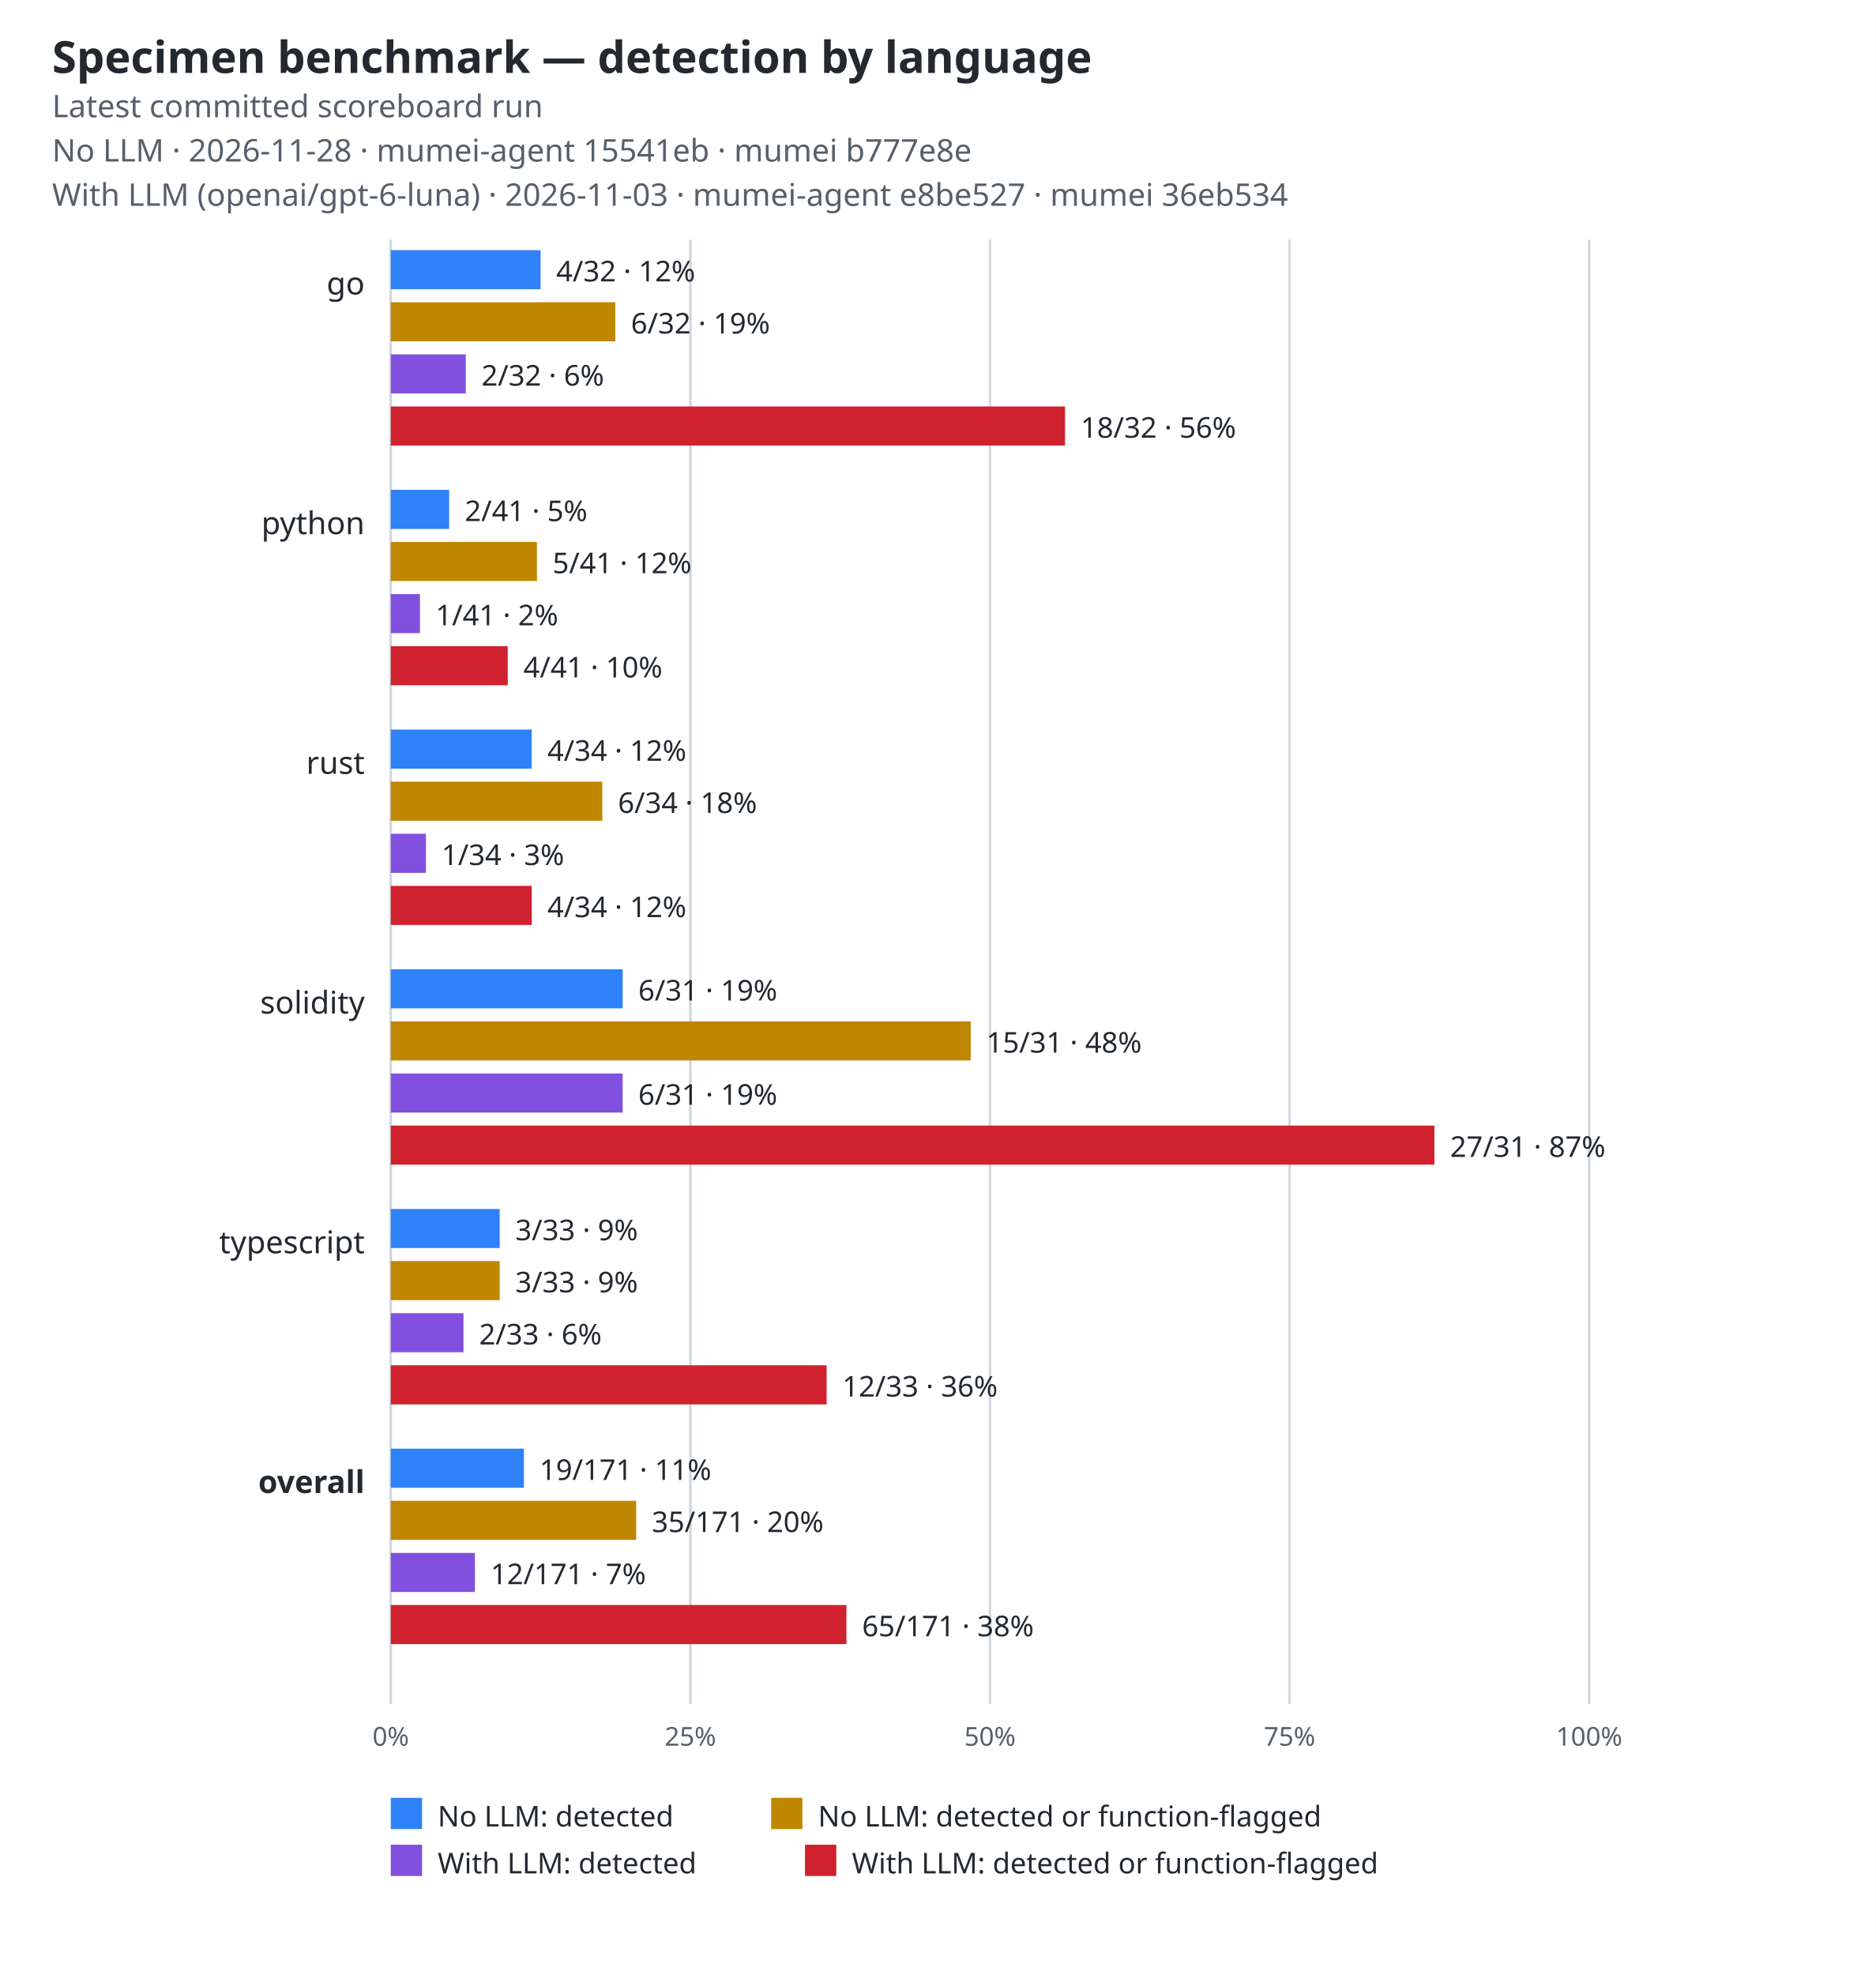
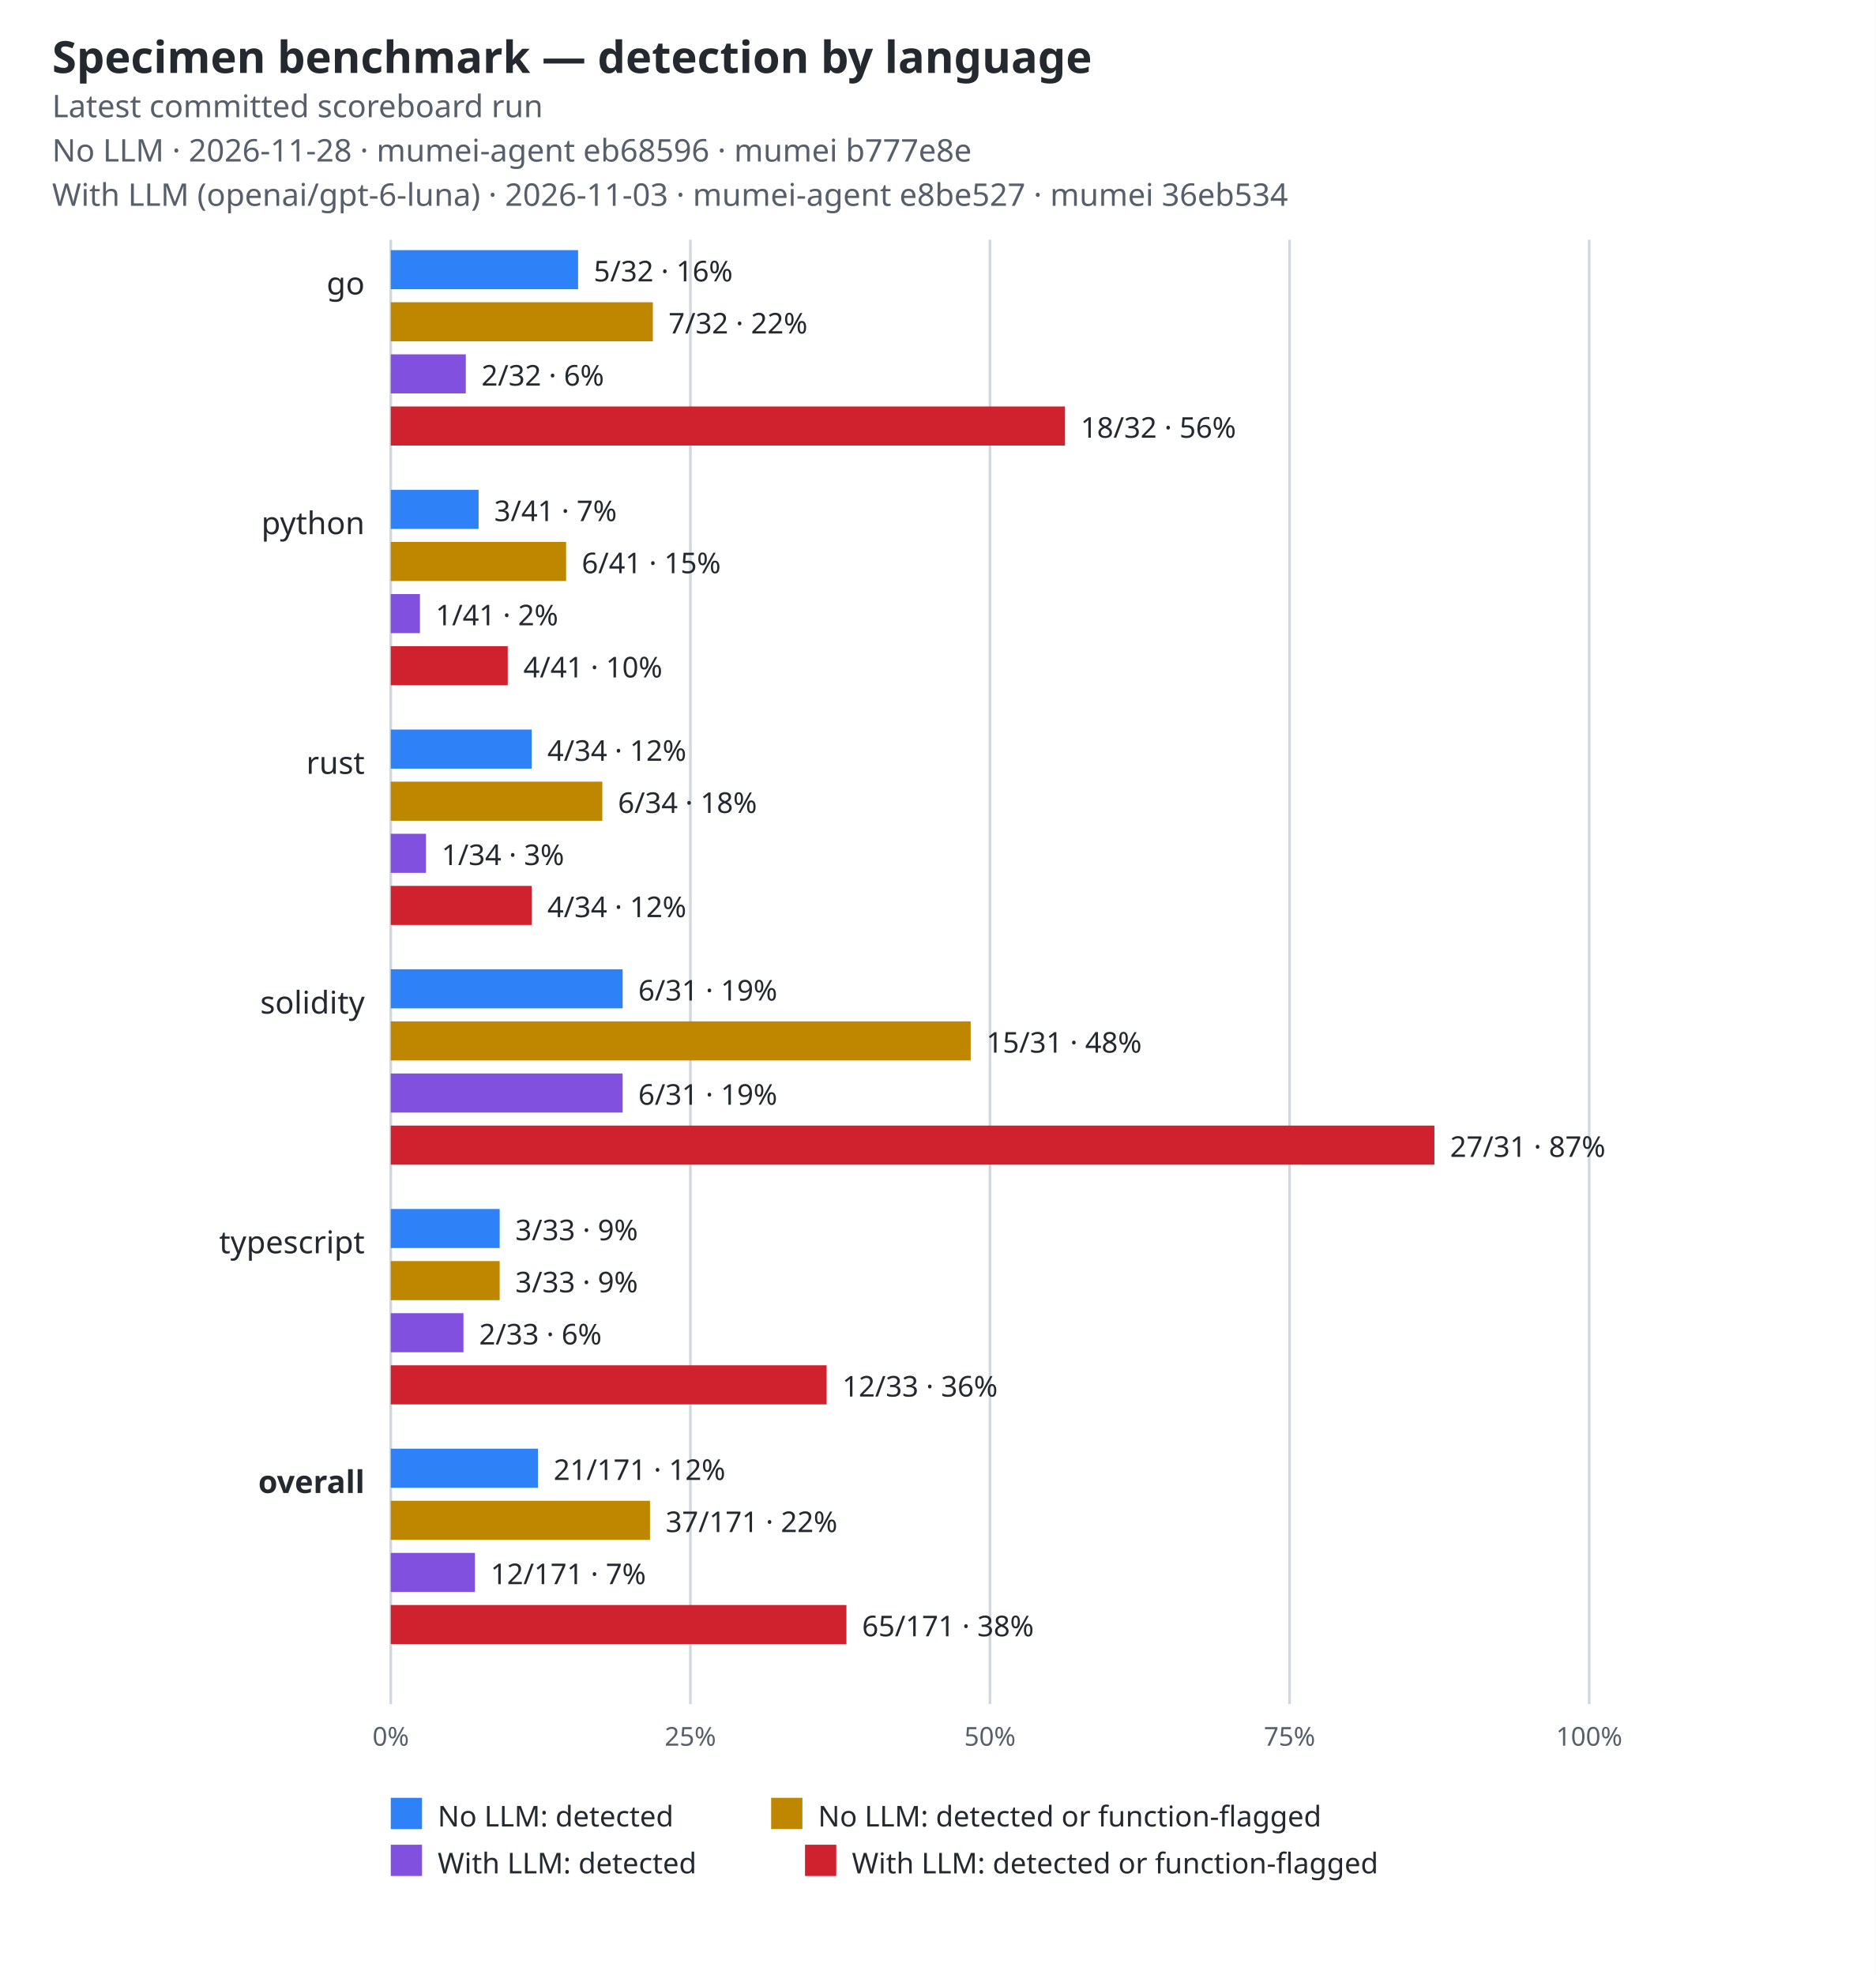
<svg xmlns="http://www.w3.org/2000/svg" viewBox="0 0 720 758" font-family="sans-serif">
  <rect width="720" height="758" fill="white" />
  <text x="20" y="28" font-size="17" font-weight="bold" fill="#24292f">Specimen benchmark — detection by language</text>
  <text x="20" y="45" font-size="12" fill="#57606a">Latest committed scoreboard run</text>
-   <text x="20" y="62" font-size="12" fill="#57606a">No LLM · 2026-11-28 · mumei-agent 15541eb · mumei b777e8e</text>
+   <text x="20" y="62" font-size="12" fill="#57606a">No LLM · 2026-11-28 · mumei-agent eb68596 · mumei b777e8e</text>
  <text x="20" y="79" font-size="12" fill="#57606a">With LLM (openai/gpt-6-luna) · 2026-11-03 · mumei-agent e8be527 · mumei 36eb534</text>
  <line x1="150.0" y1="92" x2="150.0" y2="654" stroke="#d0d7de" stroke-width="1" />
  <text x="150.0" y="670" font-size="10" fill="#57606a" text-anchor="middle">0%</text>
  <line x1="265.0" y1="92" x2="265.0" y2="654" stroke="#d0d7de" stroke-width="1" />
  <text x="265.0" y="670" font-size="10" fill="#57606a" text-anchor="middle">25%</text>
  <line x1="380.0" y1="92" x2="380.0" y2="654" stroke="#d0d7de" stroke-width="1" />
  <text x="380.0" y="670" font-size="10" fill="#57606a" text-anchor="middle">50%</text>
  <line x1="495.0" y1="92" x2="495.0" y2="654" stroke="#d0d7de" stroke-width="1" />
  <text x="495.0" y="670" font-size="10" fill="#57606a" text-anchor="middle">75%</text>
  <line x1="610.0" y1="92" x2="610.0" y2="654" stroke="#d0d7de" stroke-width="1" />
  <text x="610.0" y="670" font-size="10" fill="#57606a" text-anchor="middle">100%</text>
  <text x="140" y="113" font-size="12" font-weight="normal" fill="#24292f" text-anchor="end">go</text>
-   <rect x="150" y="96" width="57.5" height="15" fill="#2f81f7" />
-   <text x="213.5" y="108" font-size="11" fill="#24292f">4/32 · 12%</text>
-   <rect x="150" y="116" width="86.2" height="15" fill="#bf8700" />
-   <text x="242.2" y="128" font-size="11" fill="#24292f">6/32 · 19%</text>
+   <rect x="150" y="96" width="71.9" height="15" fill="#2f81f7" />
+   <text x="227.9" y="108" font-size="11" fill="#24292f">5/32 · 16%</text>
+   <rect x="150" y="116" width="100.6" height="15" fill="#bf8700" />
+   <text x="256.6" y="128" font-size="11" fill="#24292f">7/32 · 22%</text>
  <rect x="150" y="136" width="28.8" height="15" fill="#8250df" />
  <text x="184.8" y="148" font-size="11" fill="#24292f">2/32 · 6%</text>
  <rect x="150" y="156" width="258.8" height="15" fill="#cf222e" />
  <text x="414.8" y="168" font-size="11" fill="#24292f">18/32 · 56%</text>
  <text x="140" y="205" font-size="12" font-weight="normal" fill="#24292f" text-anchor="end">python</text>
-   <rect x="150" y="188" width="22.4" height="15" fill="#2f81f7" />
-   <text x="178.4" y="200" font-size="11" fill="#24292f">2/41 · 5%</text>
-   <rect x="150" y="208" width="56.1" height="15" fill="#bf8700" />
-   <text x="212.1" y="220" font-size="11" fill="#24292f">5/41 · 12%</text>
+   <rect x="150" y="188" width="33.7" height="15" fill="#2f81f7" />
+   <text x="189.7" y="200" font-size="11" fill="#24292f">3/41 · 7%</text>
+   <rect x="150" y="208" width="67.3" height="15" fill="#bf8700" />
+   <text x="223.3" y="220" font-size="11" fill="#24292f">6/41 · 15%</text>
  <rect x="150" y="228" width="11.2" height="15" fill="#8250df" />
  <text x="167.2" y="240" font-size="11" fill="#24292f">1/41 · 2%</text>
  <rect x="150" y="248" width="44.9" height="15" fill="#cf222e" />
  <text x="200.9" y="260" font-size="11" fill="#24292f">4/41 · 10%</text>
  <text x="140" y="297" font-size="12" font-weight="normal" fill="#24292f" text-anchor="end">rust</text>
  <rect x="150" y="280" width="54.1" height="15" fill="#2f81f7" />
  <text x="210.1" y="292" font-size="11" fill="#24292f">4/34 · 12%</text>
  <rect x="150" y="300" width="81.2" height="15" fill="#bf8700" />
  <text x="237.2" y="312" font-size="11" fill="#24292f">6/34 · 18%</text>
  <rect x="150" y="320" width="13.5" height="15" fill="#8250df" />
  <text x="169.5" y="332" font-size="11" fill="#24292f">1/34 · 3%</text>
  <rect x="150" y="340" width="54.1" height="15" fill="#cf222e" />
  <text x="210.1" y="352" font-size="11" fill="#24292f">4/34 · 12%</text>
  <text x="140" y="389" font-size="12" font-weight="normal" fill="#24292f" text-anchor="end">solidity</text>
  <rect x="150" y="372" width="89.0" height="15" fill="#2f81f7" />
  <text x="245.0" y="384" font-size="11" fill="#24292f">6/31 · 19%</text>
  <rect x="150" y="392" width="222.6" height="15" fill="#bf8700" />
  <text x="378.6" y="404" font-size="11" fill="#24292f">15/31 · 48%</text>
  <rect x="150" y="412" width="89.0" height="15" fill="#8250df" />
  <text x="245.0" y="424" font-size="11" fill="#24292f">6/31 · 19%</text>
  <rect x="150" y="432" width="400.6" height="15" fill="#cf222e" />
  <text x="556.6" y="444" font-size="11" fill="#24292f">27/31 · 87%</text>
  <text x="140" y="481" font-size="12" font-weight="normal" fill="#24292f" text-anchor="end">typescript</text>
  <rect x="150" y="464" width="41.8" height="15" fill="#2f81f7" />
  <text x="197.8" y="476" font-size="11" fill="#24292f">3/33 · 9%</text>
  <rect x="150" y="484" width="41.8" height="15" fill="#bf8700" />
  <text x="197.8" y="496" font-size="11" fill="#24292f">3/33 · 9%</text>
  <rect x="150" y="504" width="27.9" height="15" fill="#8250df" />
  <text x="183.9" y="516" font-size="11" fill="#24292f">2/33 · 6%</text>
  <rect x="150" y="524" width="167.3" height="15" fill="#cf222e" />
  <text x="323.3" y="536" font-size="11" fill="#24292f">12/33 · 36%</text>
  <text x="140" y="573" font-size="12" font-weight="bold" fill="#24292f" text-anchor="end">overall</text>
-   <rect x="150" y="556" width="51.1" height="15" fill="#2f81f7" />
-   <text x="207.1" y="568" font-size="11" fill="#24292f">19/171 · 11%</text>
-   <rect x="150" y="576" width="94.2" height="15" fill="#bf8700" />
-   <text x="250.2" y="588" font-size="11" fill="#24292f">35/171 · 20%</text>
+   <rect x="150" y="556" width="56.5" height="15" fill="#2f81f7" />
+   <text x="212.5" y="568" font-size="11" fill="#24292f">21/171 · 12%</text>
+   <rect x="150" y="576" width="99.5" height="15" fill="#bf8700" />
+   <text x="255.5" y="588" font-size="11" fill="#24292f">37/171 · 22%</text>
  <rect x="150" y="596" width="32.3" height="15" fill="#8250df" />
  <text x="188.3" y="608" font-size="11" fill="#24292f">12/171 · 7%</text>
  <rect x="150" y="616" width="174.9" height="15" fill="#cf222e" />
  <text x="330.9" y="628" font-size="11" fill="#24292f">65/171 · 38%</text>
  <rect x="150" y="690" width="12" height="12" fill="#2f81f7" />
  <text x="168" y="701" font-size="11" fill="#24292f">No LLM: detected</text>
  <rect x="296" y="690" width="12" height="12" fill="#bf8700" />
  <text x="314" y="701" font-size="11" fill="#24292f">No LLM: detected or function-flagged</text>
  <rect x="150" y="708" width="12" height="12" fill="#8250df" />
  <text x="168" y="719" font-size="11" fill="#24292f">With LLM: detected</text>
  <rect x="309" y="708" width="12" height="12" fill="#cf222e" />
  <text x="327" y="719" font-size="11" fill="#24292f">With LLM: detected or function-flagged</text>
</svg>
